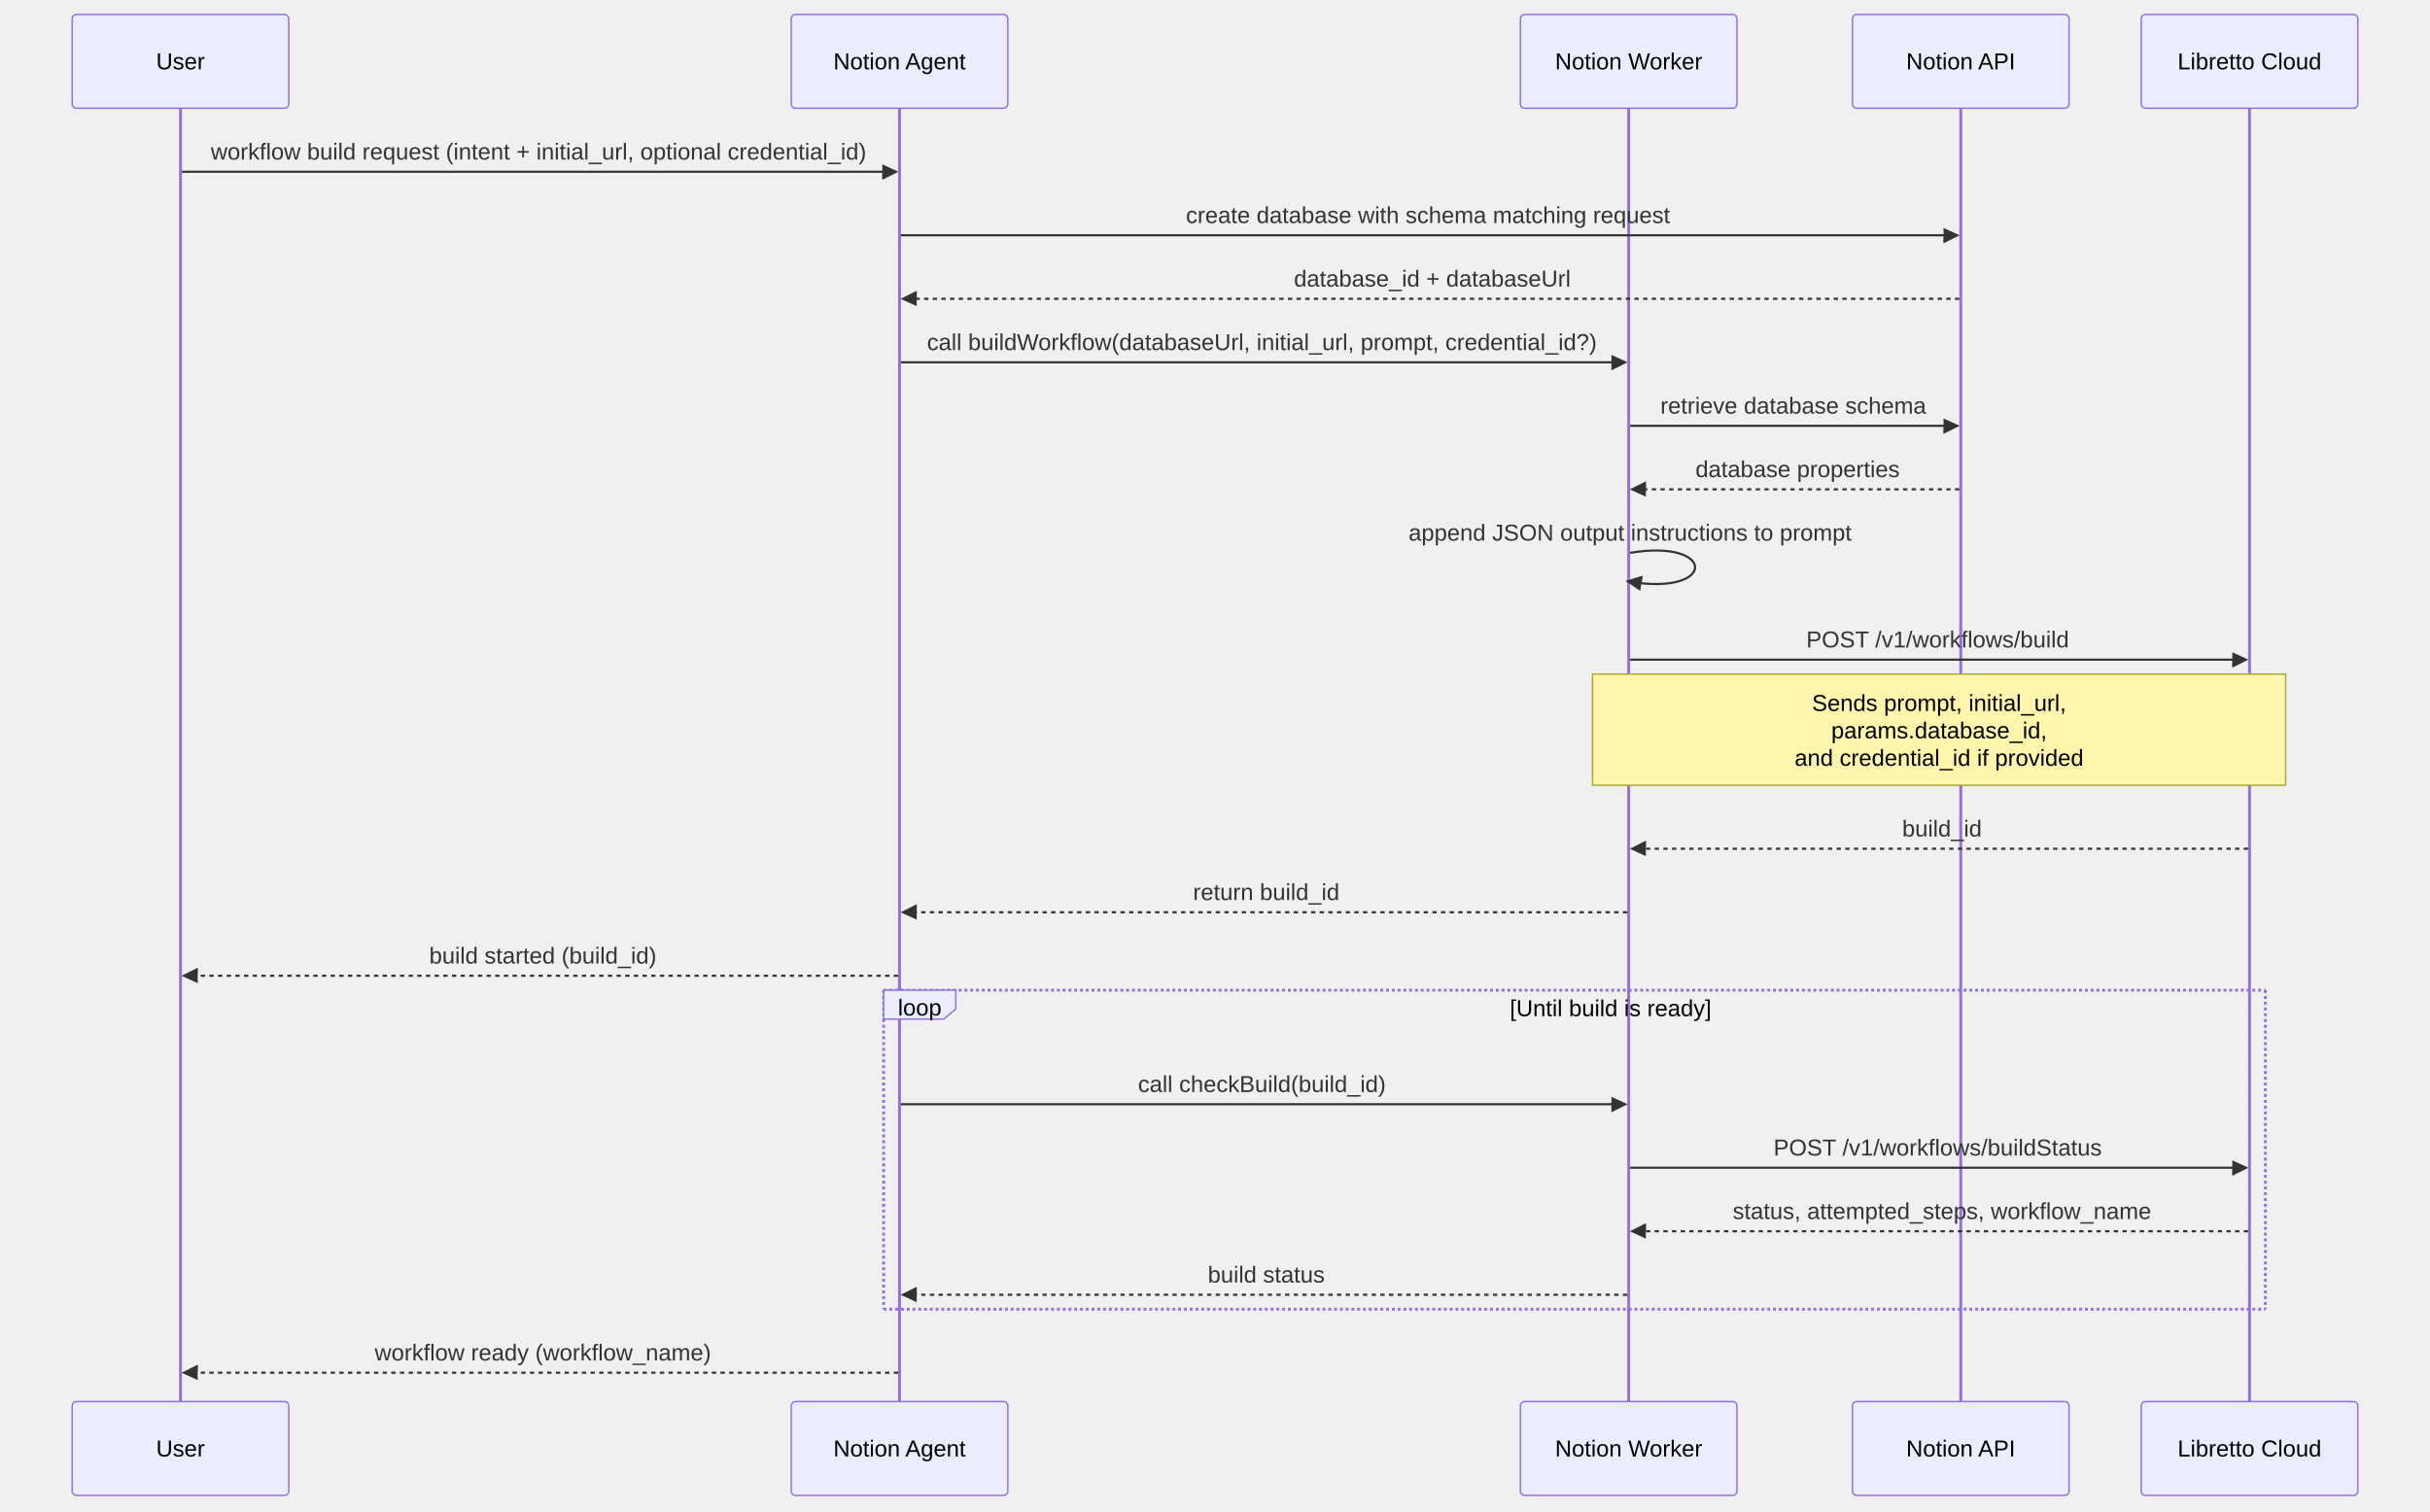
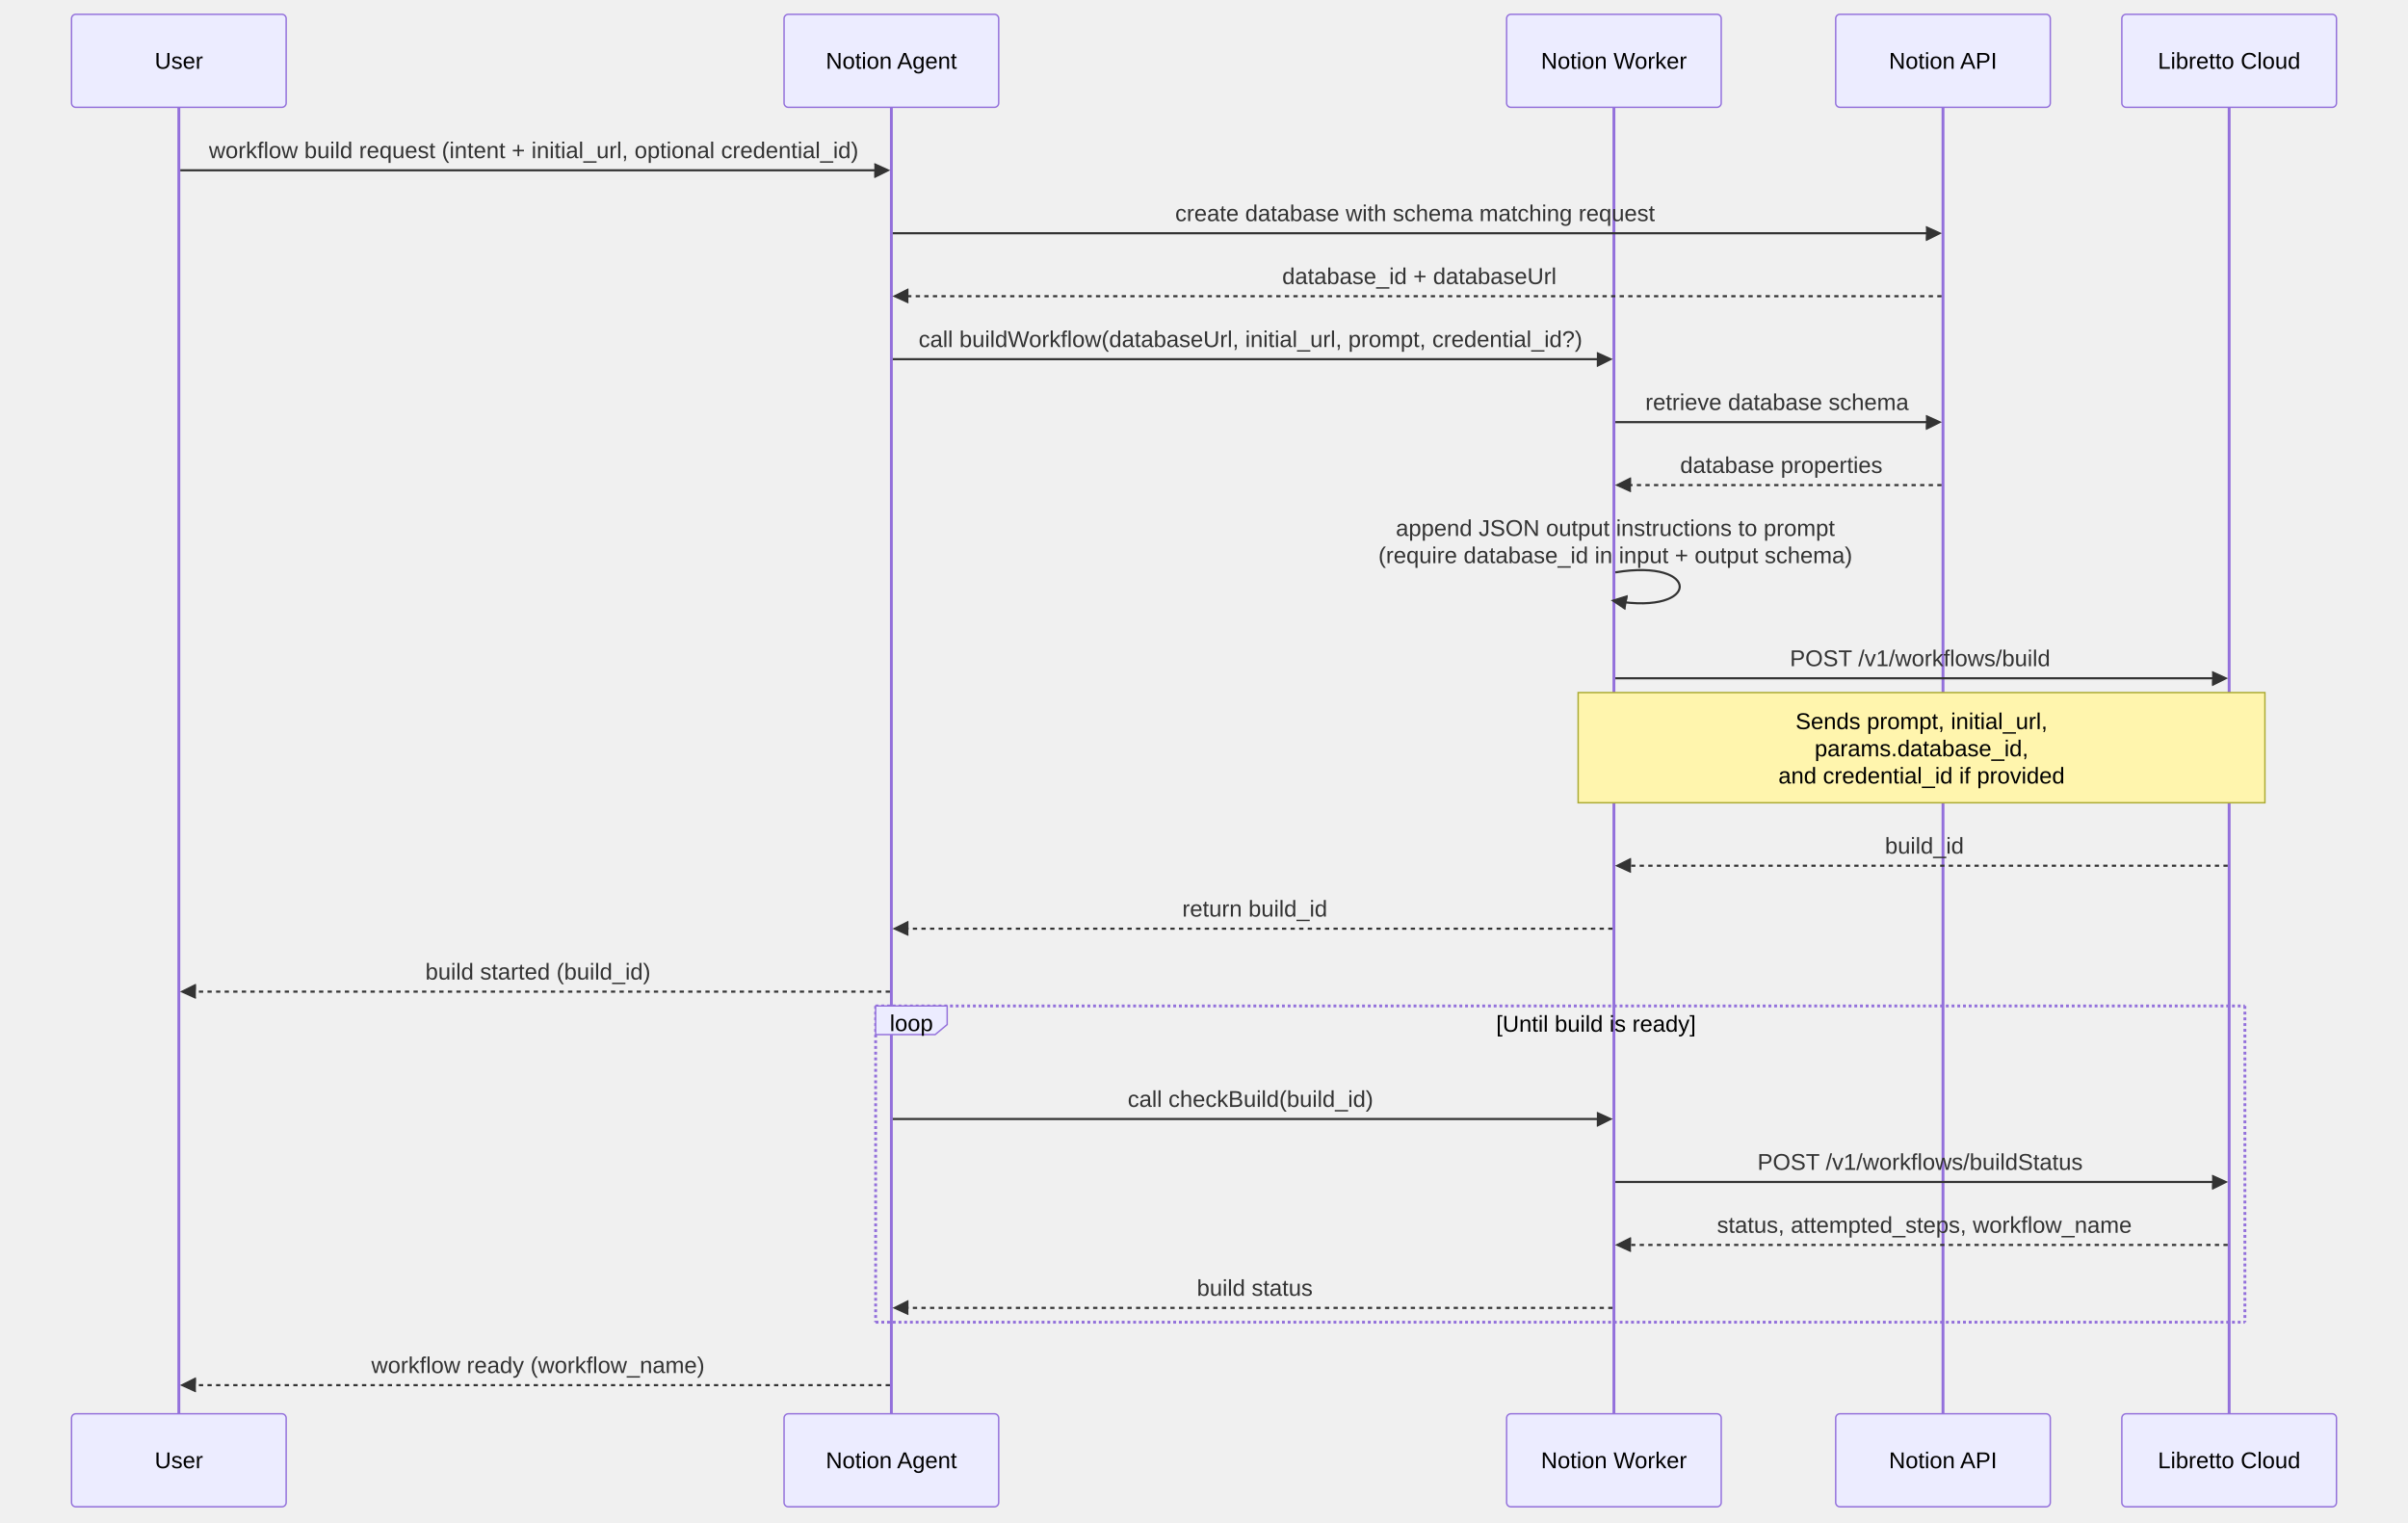
- <svg xmlns="http://www.w3.org/2000/svg" id="my-svg" width="100%" style="max-width: 1683px; background-color: white;" viewBox="-50 -10 1683 1047" role="graphics-document document" aria-roledescription="sequence">
+ <svg xmlns="http://www.w3.org/2000/svg" id="my-svg" width="100%" style="max-width: 1683px; background-color: white;" viewBox="-50 -10 1683 1064" role="graphics-document document" aria-roledescription="sequence">
  <g>
-     <rect x="1433" y="961" fill="#eaeaea" stroke="#666" width="150" height="65" name="Libretto" rx="3" ry="3" class="actor actor-bottom" />
-     <text x="1508" y="993.5" dominant-baseline="central" alignment-baseline="central" class="actor actor-box" style="text-anchor: middle; font-size: 16px; font-weight: 400;">
+     <rect x="1433" y="978" fill="#eaeaea" stroke="#666" width="150" height="65" name="Libretto" rx="3" ry="3" class="actor actor-bottom" />
+     <text x="1508" y="1010.5" dominant-baseline="central" alignment-baseline="central" class="actor actor-box" style="text-anchor: middle; font-size: 16px; font-weight: 400;">
      <tspan x="1508" dy="0">Libretto Cloud</tspan>
    </text>
  </g>
  <g>
-     <rect x="1233" y="961" fill="#eaeaea" stroke="#666" width="150" height="65" name="Notion" rx="3" ry="3" class="actor actor-bottom" />
-     <text x="1308" y="993.5" dominant-baseline="central" alignment-baseline="central" class="actor actor-box" style="text-anchor: middle; font-size: 16px; font-weight: 400;">
+     <rect x="1233" y="978" fill="#eaeaea" stroke="#666" width="150" height="65" name="Notion" rx="3" ry="3" class="actor actor-bottom" />
+     <text x="1308" y="1010.5" dominant-baseline="central" alignment-baseline="central" class="actor actor-box" style="text-anchor: middle; font-size: 16px; font-weight: 400;">
      <tspan x="1308" dy="0">Notion API</tspan>
    </text>
  </g>
  <g>
-     <rect x="1003" y="961" fill="#eaeaea" stroke="#666" width="150" height="65" name="Worker" rx="3" ry="3" class="actor actor-bottom" />
-     <text x="1078" y="993.5" dominant-baseline="central" alignment-baseline="central" class="actor actor-box" style="text-anchor: middle; font-size: 16px; font-weight: 400;">
+     <rect x="1003" y="978" fill="#eaeaea" stroke="#666" width="150" height="65" name="Worker" rx="3" ry="3" class="actor actor-bottom" />
+     <text x="1078" y="1010.5" dominant-baseline="central" alignment-baseline="central" class="actor actor-box" style="text-anchor: middle; font-size: 16px; font-weight: 400;">
      <tspan x="1078" dy="0">Notion Worker</tspan>
    </text>
  </g>
  <g>
-     <rect x="498" y="961" fill="#eaeaea" stroke="#666" width="150" height="65" name="NotionAgent" rx="3" ry="3" class="actor actor-bottom" />
-     <text x="573" y="993.5" dominant-baseline="central" alignment-baseline="central" class="actor actor-box" style="text-anchor: middle; font-size: 16px; font-weight: 400;">
+     <rect x="498" y="978" fill="#eaeaea" stroke="#666" width="150" height="65" name="NotionAgent" rx="3" ry="3" class="actor actor-bottom" />
+     <text x="573" y="1010.5" dominant-baseline="central" alignment-baseline="central" class="actor actor-box" style="text-anchor: middle; font-size: 16px; font-weight: 400;">
      <tspan x="573" dy="0">Notion Agent</tspan>
    </text>
  </g>
  <g>
-     <rect x="0" y="961" fill="#eaeaea" stroke="#666" width="150" height="65" name="User" rx="3" ry="3" class="actor actor-bottom" />
-     <text x="75" y="993.5" dominant-baseline="central" alignment-baseline="central" class="actor actor-box" style="text-anchor: middle; font-size: 16px; font-weight: 400;">
+     <rect x="0" y="978" fill="#eaeaea" stroke="#666" width="150" height="65" name="User" rx="3" ry="3" class="actor actor-bottom" />
+     <text x="75" y="1010.5" dominant-baseline="central" alignment-baseline="central" class="actor actor-box" style="text-anchor: middle; font-size: 16px; font-weight: 400;">
      <tspan x="75" dy="0">User</tspan>
    </text>
  </g>
  <g>
-     <line id="actor4" x1="1508" y1="65" x2="1508" y2="961" class="actor-line 200" stroke-width="0.5px" stroke="#999" name="Libretto" data-et="life-line" data-id="Libretto" />
+     <line id="actor4" x1="1508" y1="65" x2="1508" y2="978" class="actor-line 200" stroke-width="0.5px" stroke="#999" name="Libretto" data-et="life-line" data-id="Libretto" />
    <g id="root-4" data-et="participant" data-type="participant" data-id="Libretto">
      <rect x="1433" y="0" fill="#eaeaea" stroke="#666" width="150" height="65" name="Libretto" rx="3" ry="3" class="actor actor-top" />
      <text x="1508" y="32.5" dominant-baseline="central" alignment-baseline="central" class="actor actor-box" style="text-anchor: middle; font-size: 16px; font-weight: 400;">
        <tspan x="1508" dy="0">Libretto Cloud</tspan>
      </text>
    </g>
  </g>
  <g>
-     <line id="actor3" x1="1308" y1="65" x2="1308" y2="961" class="actor-line 200" stroke-width="0.5px" stroke="#999" name="Notion" data-et="life-line" data-id="Notion" />
+     <line id="actor3" x1="1308" y1="65" x2="1308" y2="978" class="actor-line 200" stroke-width="0.5px" stroke="#999" name="Notion" data-et="life-line" data-id="Notion" />
    <g id="root-3" data-et="participant" data-type="participant" data-id="Notion">
      <rect x="1233" y="0" fill="#eaeaea" stroke="#666" width="150" height="65" name="Notion" rx="3" ry="3" class="actor actor-top" />
      <text x="1308" y="32.5" dominant-baseline="central" alignment-baseline="central" class="actor actor-box" style="text-anchor: middle; font-size: 16px; font-weight: 400;">
        <tspan x="1308" dy="0">Notion API</tspan>
      </text>
    </g>
  </g>
  <g>
-     <line id="actor2" x1="1078" y1="65" x2="1078" y2="961" class="actor-line 200" stroke-width="0.5px" stroke="#999" name="Worker" data-et="life-line" data-id="Worker" />
+     <line id="actor2" x1="1078" y1="65" x2="1078" y2="978" class="actor-line 200" stroke-width="0.5px" stroke="#999" name="Worker" data-et="life-line" data-id="Worker" />
    <g id="root-2" data-et="participant" data-type="participant" data-id="Worker">
      <rect x="1003" y="0" fill="#eaeaea" stroke="#666" width="150" height="65" name="Worker" rx="3" ry="3" class="actor actor-top" />
      <text x="1078" y="32.5" dominant-baseline="central" alignment-baseline="central" class="actor actor-box" style="text-anchor: middle; font-size: 16px; font-weight: 400;">
        <tspan x="1078" dy="0">Notion Worker</tspan>
      </text>
    </g>
  </g>
  <g>
-     <line id="actor1" x1="573" y1="65" x2="573" y2="961" class="actor-line 200" stroke-width="0.5px" stroke="#999" name="NotionAgent" data-et="life-line" data-id="NotionAgent" />
+     <line id="actor1" x1="573" y1="65" x2="573" y2="978" class="actor-line 200" stroke-width="0.5px" stroke="#999" name="NotionAgent" data-et="life-line" data-id="NotionAgent" />
    <g id="root-1" data-et="participant" data-type="participant" data-id="NotionAgent">
      <rect x="498" y="0" fill="#eaeaea" stroke="#666" width="150" height="65" name="NotionAgent" rx="3" ry="3" class="actor actor-top" />
      <text x="573" y="32.5" dominant-baseline="central" alignment-baseline="central" class="actor actor-box" style="text-anchor: middle; font-size: 16px; font-weight: 400;">
        <tspan x="573" dy="0">Notion Agent</tspan>
      </text>
    </g>
  </g>
  <g>
-     <line id="actor0" x1="75" y1="65" x2="75" y2="961" class="actor-line 200" stroke-width="0.5px" stroke="#999" name="User" data-et="life-line" data-id="User" />
+     <line id="actor0" x1="75" y1="65" x2="75" y2="978" class="actor-line 200" stroke-width="0.5px" stroke="#999" name="User" data-et="life-line" data-id="User" />
    <g id="root-0" data-et="participant" data-type="participant" data-id="User">
      <rect x="0" y="0" fill="#eaeaea" stroke="#666" width="150" height="65" name="User" rx="3" ry="3" class="actor actor-top" />
      <text x="75" y="32.5" dominant-baseline="central" alignment-baseline="central" class="actor actor-box" style="text-anchor: middle; font-size: 16px; font-weight: 400;">
        <tspan x="75" dy="0">User</tspan>
      </text>
    </g>
  </g>
  <style>#my-svg{font-family:"trebuchet ms",verdana,arial,sans-serif;font-size:16px;fill:#333;}@keyframes edge-animation-frame{from{stroke-dashoffset:0;}}@keyframes dash{to{stroke-dashoffset:0;}}#my-svg .edge-animation-slow{stroke-dasharray:9,5!important;stroke-dashoffset:900;animation:dash 50s linear infinite;stroke-linecap:round;}#my-svg .edge-animation-fast{stroke-dasharray:9,5!important;stroke-dashoffset:900;animation:dash 20s linear infinite;stroke-linecap:round;}#my-svg .error-icon{fill:#552222;}#my-svg .error-text{fill:#552222;stroke:#552222;}#my-svg .edge-thickness-normal{stroke-width:1px;}#my-svg .edge-thickness-thick{stroke-width:3.5px;}#my-svg .edge-pattern-solid{stroke-dasharray:0;}#my-svg .edge-thickness-invisible{stroke-width:0;fill:none;}#my-svg .edge-pattern-dashed{stroke-dasharray:3;}#my-svg .edge-pattern-dotted{stroke-dasharray:2;}#my-svg .marker{fill:#333333;stroke:#333333;}#my-svg .marker.cross{stroke:#333333;}#my-svg svg{font-family:"trebuchet ms",verdana,arial,sans-serif;font-size:16px;}#my-svg p{margin:0;}#my-svg .actor{stroke:#9370DB;fill:#ECECFF;stroke-width:1;}#my-svg rect.actor.outer-path[data-look="neo"]{filter:drop-shadow(1px 2px 2px rgba(185, 185, 185, 1));}#my-svg rect.note[data-look="neo"]{stroke:#aaaa33;fill:#fff5ad;filter:drop-shadow(1px 2px 2px rgba(185, 185, 185, 1));}#my-svg text.actor&gt;tspan{fill:black;stroke:none;}#my-svg .actor-line{stroke:#9370DB;}#my-svg .innerArc{stroke-width:1.5;stroke-dasharray:none;}#my-svg .messageLine0{stroke-width:1.5;stroke-dasharray:none;stroke:#333;}#my-svg .messageLine1{stroke-width:1.5;stroke-dasharray:2,2;stroke:#333;}#my-svg [id$="-arrowhead"] path{fill:#333;stroke:#333;}#my-svg .sequenceNumber{fill:white;}#my-svg [id$="-sequencenumber"]{fill:#333;}#my-svg [id$="-crosshead"] path{fill:#333;stroke:#333;}#my-svg .messageText{fill:#333;stroke:none;}#my-svg .labelBox{stroke:#9370DB;fill:#ECECFF;filter:none;}#my-svg .labelText,#my-svg .labelText&gt;tspan{fill:black;stroke:none;}#my-svg .loopText,#my-svg .loopText&gt;tspan{fill:black;stroke:none;}#my-svg .sectionTitle,#my-svg .sectionTitle&gt;tspan{fill:black;stroke:none;}#my-svg .loopLine{stroke-width:2px;stroke-dasharray:2,2;stroke:#9370DB;fill:#9370DB;}#my-svg .note{stroke:#aaaa33;fill:#fff5ad;}#my-svg .noteText,#my-svg .noteText&gt;tspan{fill:black;stroke:none;font-weight:normal;}#my-svg .activation0{fill:#f4f4f4;stroke:#666;}#my-svg .activation1{fill:#f4f4f4;stroke:#666;}#my-svg .activation2{fill:#f4f4f4;stroke:#666;}#my-svg .actorPopupMenu{position:absolute;}#my-svg .actorPopupMenuPanel{position:absolute;fill:#ECECFF;box-shadow:0px 8px 16px 0px rgba(0,0,0,0.2);filter:drop-shadow(3px 5px 2px rgb(0 0 0 / 0.4));}#my-svg .actor-man circle,#my-svg line{fill:#ECECFF;stroke-width:2px;}#my-svg g rect.rect{filter:drop-shadow(1px 2px 2px rgba(185, 185, 185, 1));stroke:#9370DB;}#my-svg .node .neo-node{stroke:#9370DB;}#my-svg [data-look="neo"].node rect,#my-svg [data-look="neo"].cluster rect,#my-svg [data-look="neo"].node polygon{stroke:#9370DB;filter:drop-shadow(1px 2px 2px rgba(185, 185, 185, 1));}#my-svg [data-look="neo"].node path{stroke:#9370DB;stroke-width:1px;}#my-svg [data-look="neo"].node .outer-path{filter:drop-shadow(1px 2px 2px rgba(185, 185, 185, 1));}#my-svg [data-look="neo"].node .neo-line path{stroke:#9370DB;filter:none;}#my-svg [data-look="neo"].node circle{stroke:#9370DB;filter:drop-shadow(1px 2px 2px rgba(185, 185, 185, 1));}#my-svg [data-look="neo"].node circle .state-start{fill:#000000;}#my-svg [data-look="neo"].icon-shape .icon{fill:#9370DB;filter:drop-shadow(1px 2px 2px rgba(185, 185, 185, 1));}#my-svg [data-look="neo"].icon-shape .icon-neo path{stroke:#9370DB;filter:drop-shadow(1px 2px 2px rgba(185, 185, 185, 1));}#my-svg :root{--mermaid-font-family:"trebuchet ms",verdana,arial,sans-serif;}</style>
  <g />
  <defs>
    <symbol id="my-svg-computer" width="24" height="24">
      <path transform="scale(.5)" d="M2 2v13h20v-13h-20zm18 11h-16v-9h16v9zm-10.228 6l.466-1h3.524l.467 1h-4.457zm14.228 3h-24l2-6h2.104l-1.33 4h18.45l-1.297-4h2.073l2 6zm-5-10h-14v-7h14v7z" />
    </symbol>
  </defs>
  <defs>
    <symbol id="my-svg-database" fill-rule="evenodd" clip-rule="evenodd">
      <path transform="scale(.5)" d="M12.258.001l.256.004.255.005.253.008.251.01.249.012.247.015.246.016.242.019.241.02.239.023.236.024.233.027.231.028.229.031.225.032.223.034.22.036.217.038.214.04.211.041.208.043.205.045.201.046.198.048.194.05.191.051.187.053.183.054.18.056.175.057.172.059.168.06.163.061.16.063.155.064.15.066.074.033.073.033.071.034.07.034.069.035.068.035.067.035.066.035.064.036.064.036.062.036.06.036.06.037.058.037.058.037.055.038.055.038.053.038.052.038.051.039.05.039.048.039.047.039.045.04.044.04.043.04.041.04.04.041.039.041.037.041.036.041.034.041.033.042.032.042.03.042.029.042.027.042.026.043.024.043.023.043.021.043.02.043.018.044.017.043.015.044.013.044.012.044.011.045.009.044.007.045.006.045.004.045.002.045.001.045v17l-.001.045-.002.045-.004.045-.006.045-.007.045-.009.044-.011.045-.012.044-.013.044-.015.044-.017.043-.018.044-.02.043-.021.043-.023.043-.024.043-.026.043-.027.042-.029.042-.03.042-.032.042-.033.042-.034.041-.036.041-.037.041-.039.041-.04.041-.041.04-.043.04-.044.04-.045.04-.047.039-.048.039-.05.039-.051.039-.052.038-.053.038-.055.038-.055.038-.058.037-.058.037-.06.037-.06.036-.062.036-.064.036-.064.036-.066.035-.067.035-.068.035-.069.035-.07.034-.071.034-.073.033-.074.033-.15.066-.155.064-.16.063-.163.061-.168.06-.172.059-.175.057-.18.056-.183.054-.187.053-.191.051-.194.05-.198.048-.201.046-.205.045-.208.043-.211.041-.214.04-.217.038-.22.036-.223.034-.225.032-.229.031-.231.028-.233.027-.236.024-.239.023-.241.02-.242.019-.246.016-.247.015-.249.012-.251.01-.253.008-.255.005-.256.004-.258.001-.258-.001-.256-.004-.255-.005-.253-.008-.251-.01-.249-.012-.247-.015-.245-.016-.243-.019-.241-.02-.238-.023-.236-.024-.234-.027-.231-.028-.228-.031-.226-.032-.223-.034-.22-.036-.217-.038-.214-.04-.211-.041-.208-.043-.204-.045-.201-.046-.198-.048-.195-.05-.19-.051-.187-.053-.184-.054-.179-.056-.176-.057-.172-.059-.167-.06-.164-.061-.159-.063-.155-.064-.151-.066-.074-.033-.072-.033-.072-.034-.07-.034-.069-.035-.068-.035-.067-.035-.066-.035-.064-.036-.063-.036-.062-.036-.061-.036-.06-.037-.058-.037-.057-.037-.056-.038-.055-.038-.053-.038-.052-.038-.051-.039-.049-.039-.049-.039-.046-.039-.046-.04-.044-.04-.043-.04-.041-.04-.04-.041-.039-.041-.037-.041-.036-.041-.034-.041-.033-.042-.032-.042-.03-.042-.029-.042-.027-.042-.026-.043-.024-.043-.023-.043-.021-.043-.02-.043-.018-.044-.017-.043-.015-.044-.013-.044-.012-.044-.011-.045-.009-.044-.007-.045-.006-.045-.004-.045-.002-.045-.001-.045v-17l.001-.045.002-.045.004-.045.006-.045.007-.045.009-.044.011-.045.012-.044.013-.044.015-.044.017-.043.018-.044.02-.043.021-.043.023-.043.024-.043.026-.043.027-.042.029-.042.03-.042.032-.042.033-.042.034-.041.036-.041.037-.041.039-.041.04-.041.041-.04.043-.04.044-.04.046-.04.046-.039.049-.039.049-.039.051-.039.052-.038.053-.038.055-.038.056-.038.057-.037.058-.037.06-.037.061-.036.062-.036.063-.036.064-.036.066-.035.067-.035.068-.035.069-.035.07-.034.072-.034.072-.033.074-.033.151-.066.155-.064.159-.063.164-.061.167-.06.172-.059.176-.057.179-.056.184-.054.187-.053.19-.051.195-.05.198-.048.201-.046.204-.045.208-.043.211-.041.214-.04.217-.038.22-.036.223-.034.226-.032.228-.031.231-.028.234-.027.236-.024.238-.023.241-.02.243-.019.245-.016.247-.015.249-.012.251-.01.253-.008.255-.005.256-.004.258-.001.258.001zm-9.258 20.499v.01l.001.021.003.021.004.022.005.021.006.022.007.022.009.023.01.022.011.023.012.023.013.023.015.023.016.024.017.023.018.024.019.024.021.024.022.025.023.024.024.025.052.049.056.05.061.051.066.051.07.051.075.051.079.052.084.052.088.052.092.052.097.052.102.051.105.052.11.052.114.051.119.051.123.051.127.05.131.05.135.05.139.048.144.049.147.047.152.047.155.047.16.045.163.045.167.043.171.043.176.041.178.041.183.039.187.039.19.037.194.035.197.035.202.033.204.031.209.03.212.029.216.027.219.025.222.024.226.021.23.02.233.018.236.016.24.015.243.012.246.01.249.008.253.005.256.004.259.001.26-.001.257-.004.254-.005.25-.008.247-.011.244-.012.241-.014.237-.016.233-.018.231-.021.226-.021.224-.024.22-.026.216-.027.212-.028.21-.031.205-.031.202-.034.198-.034.194-.036.191-.037.187-.039.183-.04.179-.04.175-.042.172-.043.168-.044.163-.045.16-.046.155-.046.152-.047.148-.048.143-.049.139-.049.136-.05.131-.05.126-.05.123-.051.118-.052.114-.051.11-.052.106-.052.101-.052.096-.052.092-.052.088-.053.083-.051.079-.052.074-.052.07-.051.065-.051.06-.051.056-.05.051-.05.023-.024.023-.025.021-.024.02-.024.019-.024.018-.024.017-.024.015-.023.014-.024.013-.023.012-.023.01-.023.01-.022.008-.022.006-.022.006-.022.004-.022.004-.021.001-.021.001-.021v-4.127l-.077.055-.08.053-.083.054-.085.053-.087.052-.09.052-.093.051-.095.05-.097.05-.1.049-.102.049-.105.048-.106.047-.109.047-.111.046-.114.045-.115.045-.118.044-.12.043-.122.042-.124.042-.126.041-.128.04-.13.04-.132.038-.134.038-.135.037-.138.037-.139.035-.142.035-.143.034-.144.033-.147.032-.148.031-.15.03-.151.03-.153.029-.154.027-.156.027-.158.026-.159.025-.161.024-.162.023-.163.022-.165.021-.166.02-.167.019-.169.018-.169.017-.171.016-.173.015-.173.014-.175.013-.175.012-.177.011-.178.01-.179.008-.179.008-.181.006-.182.005-.182.004-.184.003-.184.002h-.37l-.184-.002-.184-.003-.182-.004-.182-.005-.181-.006-.179-.008-.179-.008-.178-.01-.176-.011-.176-.012-.175-.013-.173-.014-.172-.015-.171-.016-.17-.017-.169-.018-.167-.019-.166-.02-.165-.021-.163-.022-.162-.023-.161-.024-.159-.025-.157-.026-.156-.027-.155-.027-.153-.029-.151-.03-.15-.03-.148-.031-.146-.032-.145-.033-.143-.034-.141-.035-.14-.035-.137-.037-.136-.037-.134-.038-.132-.038-.13-.04-.128-.04-.126-.041-.124-.042-.122-.042-.12-.044-.117-.043-.116-.045-.113-.045-.112-.046-.109-.047-.106-.047-.105-.048-.102-.049-.1-.049-.097-.05-.095-.05-.093-.052-.09-.051-.087-.052-.085-.053-.083-.054-.08-.054-.077-.054v4.127zm0-5.654v.011l.001.021.003.021.004.021.005.022.006.022.007.022.009.022.01.022.011.023.012.023.013.023.015.024.016.023.017.024.018.024.019.024.021.024.022.024.023.025.024.024.052.05.056.05.061.05.066.051.07.051.075.052.079.051.084.052.088.052.092.052.097.052.102.052.105.052.11.051.114.051.119.052.123.05.127.051.131.05.135.049.139.049.144.048.147.048.152.047.155.046.16.045.163.045.167.044.171.042.176.042.178.04.183.04.187.038.19.037.194.036.197.034.202.033.204.032.209.03.212.028.216.027.219.025.222.024.226.022.23.02.233.018.236.016.24.014.243.012.246.01.249.008.253.006.256.003.259.001.26-.001.257-.003.254-.006.25-.008.247-.01.244-.012.241-.015.237-.016.233-.018.231-.02.226-.022.224-.024.22-.025.216-.027.212-.029.21-.03.205-.032.202-.033.198-.035.194-.036.191-.037.187-.039.183-.039.179-.041.175-.042.172-.043.168-.044.163-.045.16-.045.155-.047.152-.047.148-.048.143-.048.139-.05.136-.049.131-.05.126-.051.123-.051.118-.051.114-.052.11-.052.106-.052.101-.052.096-.052.092-.052.088-.052.083-.052.079-.052.074-.051.07-.052.065-.051.06-.05.056-.051.051-.049.023-.025.023-.024.021-.025.02-.024.019-.024.018-.024.017-.024.015-.023.014-.023.013-.024.012-.022.01-.023.01-.023.008-.022.006-.022.006-.022.004-.021.004-.022.001-.021.001-.021v-4.139l-.077.054-.08.054-.083.054-.085.052-.087.053-.09.051-.093.051-.095.051-.097.05-.1.049-.102.049-.105.048-.106.047-.109.047-.111.046-.114.045-.115.044-.118.044-.12.044-.122.042-.124.042-.126.041-.128.04-.13.039-.132.039-.134.038-.135.037-.138.036-.139.036-.142.035-.143.033-.144.033-.147.033-.148.031-.15.03-.151.03-.153.028-.154.028-.156.027-.158.026-.159.025-.161.024-.162.023-.163.022-.165.021-.166.02-.167.019-.169.018-.169.017-.171.016-.173.015-.173.014-.175.013-.175.012-.177.011-.178.009-.179.009-.179.007-.181.007-.182.005-.182.004-.184.003-.184.002h-.37l-.184-.002-.184-.003-.182-.004-.182-.005-.181-.007-.179-.007-.179-.009-.178-.009-.176-.011-.176-.012-.175-.013-.173-.014-.172-.015-.171-.016-.17-.017-.169-.018-.167-.019-.166-.02-.165-.021-.163-.022-.162-.023-.161-.024-.159-.025-.157-.026-.156-.027-.155-.028-.153-.028-.151-.03-.15-.03-.148-.031-.146-.033-.145-.033-.143-.033-.141-.035-.14-.036-.137-.036-.136-.037-.134-.038-.132-.039-.13-.039-.128-.04-.126-.041-.124-.042-.122-.043-.12-.043-.117-.044-.116-.044-.113-.046-.112-.046-.109-.046-.106-.047-.105-.048-.102-.049-.1-.049-.097-.05-.095-.051-.093-.051-.09-.051-.087-.053-.085-.052-.083-.054-.08-.054-.077-.054v4.139zm0-5.666v.011l.001.02.003.022.004.021.005.022.006.021.007.022.009.023.01.022.011.023.012.023.013.023.015.023.016.024.017.024.018.023.019.024.021.025.022.024.023.024.024.025.052.05.056.05.061.05.066.051.07.051.075.052.079.051.084.052.088.052.092.052.097.052.102.052.105.051.11.052.114.051.119.051.123.051.127.05.131.05.135.05.139.049.144.048.147.048.152.047.155.046.16.045.163.045.167.043.171.043.176.042.178.04.183.04.187.038.19.037.194.036.197.034.202.033.204.032.209.03.212.028.216.027.219.025.222.024.226.021.23.02.233.018.236.017.24.014.243.012.246.01.249.008.253.006.256.003.259.001.26-.001.257-.003.254-.006.25-.008.247-.01.244-.013.241-.014.237-.016.233-.018.231-.02.226-.022.224-.024.22-.025.216-.027.212-.029.21-.03.205-.032.202-.033.198-.035.194-.036.191-.037.187-.039.183-.039.179-.041.175-.042.172-.043.168-.044.163-.045.16-.045.155-.047.152-.047.148-.048.143-.049.139-.049.136-.049.131-.051.126-.05.123-.051.118-.052.114-.051.11-.052.106-.052.101-.052.096-.052.092-.052.088-.052.083-.052.079-.052.074-.052.07-.051.065-.051.06-.051.056-.05.051-.049.023-.025.023-.025.021-.024.02-.024.019-.024.018-.024.017-.024.015-.023.014-.024.013-.023.012-.023.01-.022.01-.023.008-.022.006-.022.006-.022.004-.022.004-.021.001-.021.001-.021v-4.153l-.077.054-.08.054-.083.053-.085.053-.087.053-.09.051-.093.051-.095.051-.097.05-.1.049-.102.048-.105.048-.106.048-.109.046-.111.046-.114.046-.115.044-.118.044-.12.043-.122.043-.124.042-.126.041-.128.04-.13.039-.132.039-.134.038-.135.037-.138.036-.139.036-.142.034-.143.034-.144.033-.147.032-.148.032-.15.03-.151.03-.153.028-.154.028-.156.027-.158.026-.159.024-.161.024-.162.023-.163.023-.165.021-.166.02-.167.019-.169.018-.169.017-.171.016-.173.015-.173.014-.175.013-.175.012-.177.01-.178.01-.179.009-.179.007-.181.006-.182.006-.182.004-.184.003-.184.001-.185.001-.185-.001-.184-.001-.184-.003-.182-.004-.182-.006-.181-.006-.179-.007-.179-.009-.178-.01-.176-.01-.176-.012-.175-.013-.173-.014-.172-.015-.171-.016-.17-.017-.169-.018-.167-.019-.166-.02-.165-.021-.163-.023-.162-.023-.161-.024-.159-.024-.157-.026-.156-.027-.155-.028-.153-.028-.151-.03-.15-.03-.148-.032-.146-.032-.145-.033-.143-.034-.141-.034-.14-.036-.137-.036-.136-.037-.134-.038-.132-.039-.13-.039-.128-.041-.126-.041-.124-.041-.122-.043-.12-.043-.117-.044-.116-.044-.113-.046-.112-.046-.109-.046-.106-.048-.105-.048-.102-.048-.1-.05-.097-.049-.095-.051-.093-.051-.09-.052-.087-.052-.085-.053-.083-.053-.08-.054-.077-.054v4.153zm8.74-8.179l-.257.004-.254.005-.25.008-.247.011-.244.012-.241.014-.237.016-.233.018-.231.021-.226.022-.224.023-.22.026-.216.027-.212.028-.21.031-.205.032-.202.033-.198.034-.194.036-.191.038-.187.038-.183.04-.179.041-.175.042-.172.043-.168.043-.163.045-.16.046-.155.046-.152.048-.148.048-.143.048-.139.049-.136.05-.131.05-.126.051-.123.051-.118.051-.114.052-.11.052-.106.052-.101.052-.096.052-.092.052-.088.052-.083.052-.079.052-.074.051-.07.052-.065.051-.06.05-.056.05-.051.05-.023.025-.023.024-.021.024-.02.025-.019.024-.018.024-.017.023-.015.024-.014.023-.013.023-.012.023-.01.023-.01.022-.008.022-.006.023-.006.021-.004.022-.004.021-.001.021-.001.021.001.021.001.021.004.021.004.022.006.021.006.023.008.022.01.022.01.023.012.023.013.023.014.023.015.024.017.023.018.024.019.024.02.025.021.024.023.024.023.025.051.05.056.05.06.05.065.051.07.052.074.051.079.052.083.052.088.052.092.052.096.052.101.052.106.052.11.052.114.052.118.051.123.051.126.051.131.05.136.05.139.049.143.048.148.048.152.048.155.046.16.046.163.045.168.043.172.043.175.042.179.041.183.04.187.038.191.038.194.036.198.034.202.033.205.032.21.031.212.028.216.027.22.026.224.023.226.022.231.021.233.018.237.016.241.014.244.012.247.011.25.008.254.005.257.004.26.001.26-.001.257-.004.254-.005.25-.008.247-.011.244-.012.241-.014.237-.016.233-.018.231-.021.226-.022.224-.023.22-.026.216-.027.212-.028.21-.031.205-.032.202-.033.198-.034.194-.036.191-.038.187-.038.183-.04.179-.041.175-.042.172-.043.168-.043.163-.045.16-.046.155-.046.152-.048.148-.048.143-.048.139-.049.136-.05.131-.05.126-.051.123-.051.118-.051.114-.052.11-.052.106-.052.101-.052.096-.052.092-.052.088-.052.083-.052.079-.052.074-.051.07-.052.065-.051.06-.05.056-.05.051-.05.023-.025.023-.024.021-.024.02-.025.019-.024.018-.024.017-.023.015-.024.014-.023.013-.023.012-.023.01-.023.01-.022.008-.022.006-.023.006-.021.004-.022.004-.021.001-.021.001-.021-.001-.021-.001-.021-.004-.021-.004-.022-.006-.021-.006-.023-.008-.022-.01-.022-.01-.023-.012-.023-.013-.023-.014-.023-.015-.024-.017-.023-.018-.024-.019-.024-.02-.025-.021-.024-.023-.024-.023-.025-.051-.05-.056-.05-.06-.05-.065-.051-.07-.052-.074-.051-.079-.052-.083-.052-.088-.052-.092-.052-.096-.052-.101-.052-.106-.052-.11-.052-.114-.052-.118-.051-.123-.051-.126-.051-.131-.05-.136-.05-.139-.049-.143-.048-.148-.048-.152-.048-.155-.046-.16-.046-.163-.045-.168-.043-.172-.043-.175-.042-.179-.041-.183-.04-.187-.038-.191-.038-.194-.036-.198-.034-.202-.033-.205-.032-.21-.031-.212-.028-.216-.027-.22-.026-.224-.023-.226-.022-.231-.021-.233-.018-.237-.016-.241-.014-.244-.012-.247-.011-.25-.008-.254-.005-.257-.004-.26-.001-.26.001z" />
    </symbol>
  </defs>
  <defs>
    <symbol id="my-svg-clock" width="24" height="24">
      <path transform="scale(.5)" d="M12 2c5.514 0 10 4.486 10 10s-4.486 10-10 10-10-4.486-10-10 4.486-10 10-10zm0-2c-6.627 0-12 5.373-12 12s5.373 12 12 12 12-5.373 12-12-5.373-12-12-12zm5.848 12.459c.202.038.202.333.001.372-1.907.361-6.045 1.111-6.547 1.111-.719 0-1.301-.582-1.301-1.301 0-.512.77-5.447 1.125-7.445.034-.192.312-.181.343.014l.985 6.238 5.394 1.011z" />
    </symbol>
  </defs>
  <defs>
    <marker id="my-svg-arrowhead" refX="7.9" refY="5" markerUnits="userSpaceOnUse" markerWidth="12" markerHeight="12" orient="auto-start-reverse">
      <path d="M -1 0 L 10 5 L 0 10 z" />
    </marker>
  </defs>
  <defs>
    <marker id="my-svg-crosshead" markerWidth="15" markerHeight="8" orient="auto" refX="4" refY="4.5">
      <path fill="none" stroke="#000000" stroke-width="1pt" d="M 1,2 L 6,7 M 6,2 L 1,7" style="stroke-dasharray: 0, 0;" />
    </marker>
  </defs>
  <defs>
    <marker id="my-svg-filled-head" refX="15.5" refY="7" markerWidth="20" markerHeight="28" orient="auto">
      <path d="M 18,7 L9,13 L14,7 L9,1 Z" />
    </marker>
  </defs>
  <defs>
    <marker id="my-svg-sequencenumber" refX="15" refY="15" markerWidth="60" markerHeight="40" orient="auto">
      <circle cx="15" cy="15" r="6" />
    </marker>
  </defs>
  <defs>
    <marker id="my-svg-solidTopArrowHead" refX="7.9" refY="7.25" markerUnits="userSpaceOnUse" markerWidth="12" markerHeight="12" orient="auto-start-reverse">
      <path d="M 0 0 L 10 8 L 0 8 z" />
    </marker>
  </defs>
  <defs>
    <marker id="my-svg-solidBottomArrowHead" refX="7.9" refY="0.75" markerUnits="userSpaceOnUse" markerWidth="12" markerHeight="12" orient="auto-start-reverse">
      <path d="M 0 0 L 10 0 L 0 8 z" />
    </marker>
  </defs>
  <defs>
    <marker id="my-svg-stickTopArrowHead" refX="7.5" refY="7" markerUnits="userSpaceOnUse" markerWidth="12" markerHeight="12" orient="auto-start-reverse">
      <path d="M 0 0 L 7 7" stroke="black" stroke-width="1.5" fill="none" />
    </marker>
  </defs>
  <defs>
    <marker id="my-svg-stickBottomArrowHead" refX="7.5" refY="0" markerUnits="userSpaceOnUse" markerWidth="12" markerHeight="12" orient="auto-start-reverse">
      <path d="M 0 7 L 7 0" stroke="black" stroke-width="1.5" fill="none" />
    </marker>
  </defs>
  <g data-et="note" data-id="i8">
-     <rect x="1053" y="457" fill="#EDF2AE" stroke="#666" width="480" height="77" class="note" />
-     <text x="1293" y="462" text-anchor="middle" dominant-baseline="middle" alignment-baseline="middle" class="noteText" dy="1em" style="font-size: 16px; font-weight: 400;">
+     <rect x="1053" y="474" fill="#EDF2AE" stroke="#666" width="480" height="77" class="note" />
+     <text x="1293" y="479" text-anchor="middle" dominant-baseline="middle" alignment-baseline="middle" class="noteText" dy="1em" style="font-size: 16px; font-weight: 400;">
      <tspan x="1293">Sends prompt, initial_url,</tspan>
    </text>
-     <text x="1293" y="481" text-anchor="middle" dominant-baseline="middle" alignment-baseline="middle" class="noteText" dy="1em" style="font-size: 16px; font-weight: 400;">
+     <text x="1293" y="498" text-anchor="middle" dominant-baseline="middle" alignment-baseline="middle" class="noteText" dy="1em" style="font-size: 16px; font-weight: 400;">
      <tspan x="1293">params.database_id,</tspan>
    </text>
-     <text x="1293" y="500" text-anchor="middle" dominant-baseline="middle" alignment-baseline="middle" class="noteText" dy="1em" style="font-size: 16px; font-weight: 400;">
+     <text x="1293" y="517" text-anchor="middle" dominant-baseline="middle" alignment-baseline="middle" class="noteText" dy="1em" style="font-size: 16px; font-weight: 400;">
      <tspan x="1293">and credential_id if provided</tspan>
    </text>
  </g>
  <g data-et="control-structure" data-id="i17">
-     <line x1="562" y1="676" x2="1519" y2="676" class="loopLine" />
-     <line x1="1519" y1="676" x2="1519" y2="897" class="loopLine" />
-     <line x1="562" y1="897" x2="1519" y2="897" class="loopLine" />
-     <line x1="562" y1="676" x2="562" y2="897" class="loopLine" />
-     <polygon points="562,676 612,676 612,689 603.6,696 562,696" class="labelBox" />
-     <text x="587" y="689" text-anchor="middle" dominant-baseline="middle" alignment-baseline="middle" class="labelText" style="font-size: 16px; font-weight: 400;">loop</text>
-     <text x="1065.5" y="694" text-anchor="middle" class="loopText" style="font-size: 16px; font-weight: 400;">
+     <line x1="562" y1="693" x2="1519" y2="693" class="loopLine" />
+     <line x1="1519" y1="693" x2="1519" y2="914" class="loopLine" />
+     <line x1="562" y1="914" x2="1519" y2="914" class="loopLine" />
+     <line x1="562" y1="693" x2="562" y2="914" class="loopLine" />
+     <polygon points="562,693 612,693 612,706 603.6,713 562,713" class="labelBox" />
+     <text x="587" y="706" text-anchor="middle" dominant-baseline="middle" alignment-baseline="middle" class="labelText" style="font-size: 16px; font-weight: 400;">loop</text>
+     <text x="1065.5" y="711" text-anchor="middle" class="loopText" style="font-size: 16px; font-weight: 400;">
      <tspan x="1065.5">[Until build is ready]</tspan>
    </text>
  </g>
  <text x="323" y="80" text-anchor="middle" dominant-baseline="middle" alignment-baseline="middle" class="messageText" dy="1em" style="font-size: 16px; font-weight: 400;">workflow build request (intent + initial_url, optional credential_id)</text>
  <line x1="76" y1="109" x2="569" y2="109" class="messageLine0" data-et="message" data-id="i0" data-from="User" data-to="NotionAgent" stroke-width="2" stroke="none" marker-end="url(#my-svg-arrowhead)" style="fill: none;" />
  <text x="939" y="124" text-anchor="middle" dominant-baseline="middle" alignment-baseline="middle" class="messageText" dy="1em" style="font-size: 16px; font-weight: 400;">create database with schema matching request</text>
  <line x1="574" y1="153" x2="1304" y2="153" class="messageLine0" data-et="message" data-id="i1" data-from="NotionAgent" data-to="Notion" stroke-width="2" stroke="none" marker-end="url(#my-svg-arrowhead)" style="fill: none;" />
  <text x="942" y="168" text-anchor="middle" dominant-baseline="middle" alignment-baseline="middle" class="messageText" dy="1em" style="font-size: 16px; font-weight: 400;">database_id + databaseUrl</text>
  <line x1="1307" y1="197" x2="577" y2="197" class="messageLine1" data-et="message" data-id="i2" data-from="Notion" data-to="NotionAgent" stroke-width="2" stroke="none" marker-end="url(#my-svg-arrowhead)" style="stroke-dasharray: 3, 3; fill: none;" />
  <text x="824" y="212" text-anchor="middle" dominant-baseline="middle" alignment-baseline="middle" class="messageText" dy="1em" style="font-size: 16px; font-weight: 400;">call buildWorkflow(databaseUrl, initial_url, prompt, credential_id?)</text>
  <line x1="574" y1="241" x2="1074" y2="241" class="messageLine0" data-et="message" data-id="i3" data-from="NotionAgent" data-to="Worker" stroke-width="2" stroke="none" marker-end="url(#my-svg-arrowhead)" style="fill: none;" />
  <text x="1192" y="256" text-anchor="middle" dominant-baseline="middle" alignment-baseline="middle" class="messageText" dy="1em" style="font-size: 16px; font-weight: 400;">retrieve database schema</text>
  <line x1="1079" y1="285" x2="1304" y2="285" class="messageLine0" data-et="message" data-id="i4" data-from="Worker" data-to="Notion" stroke-width="2" stroke="none" marker-end="url(#my-svg-arrowhead)" style="fill: none;" />
  <text x="1195" y="300" text-anchor="middle" dominant-baseline="middle" alignment-baseline="middle" class="messageText" dy="1em" style="font-size: 16px; font-weight: 400;">database properties</text>
  <line x1="1307" y1="329" x2="1082" y2="329" class="messageLine1" data-et="message" data-id="i5" data-from="Notion" data-to="Worker" stroke-width="2" stroke="none" marker-end="url(#my-svg-arrowhead)" style="stroke-dasharray: 3, 3; fill: none;" />
  <text x="1079" y="344" text-anchor="middle" dominant-baseline="middle" alignment-baseline="middle" class="messageText" dy="1em" style="font-size: 16px; font-weight: 400;">append JSON output instructions to prompt</text>
-   <path d="M 1079,373 C 1139,363 1139,403 1079,393" class="messageLine0" data-et="message" data-id="i6" data-from="Worker" data-to="Worker" stroke-width="2" stroke="none" marker-end="url(#my-svg-arrowhead)" style="fill: none;" />
-   <text x="1292" y="418" text-anchor="middle" dominant-baseline="middle" alignment-baseline="middle" class="messageText" dy="1em" style="font-size: 16px; font-weight: 400;">POST /v1/workflows/build</text>
-   <line x1="1079" y1="447" x2="1504" y2="447" class="messageLine0" data-et="message" data-id="i7" data-from="Worker" data-to="Libretto" stroke-width="2" stroke="none" marker-end="url(#my-svg-arrowhead)" style="fill: none;" />
-   <text x="1295" y="549" text-anchor="middle" dominant-baseline="middle" alignment-baseline="middle" class="messageText" dy="1em" style="font-size: 16px; font-weight: 400;">build_id</text>
-   <line x1="1507" y1="578" x2="1082" y2="578" class="messageLine1" data-et="message" data-id="i9" data-from="Libretto" data-to="Worker" stroke-width="2" stroke="none" marker-end="url(#my-svg-arrowhead)" style="stroke-dasharray: 3, 3; fill: none;" />
-   <text x="827" y="593" text-anchor="middle" dominant-baseline="middle" alignment-baseline="middle" class="messageText" dy="1em" style="font-size: 16px; font-weight: 400;">return build_id</text>
-   <line x1="1077" y1="622" x2="577" y2="622" class="messageLine1" data-et="message" data-id="i10" data-from="Worker" data-to="NotionAgent" stroke-width="2" stroke="none" marker-end="url(#my-svg-arrowhead)" style="stroke-dasharray: 3, 3; fill: none;" />
-   <text x="326" y="637" text-anchor="middle" dominant-baseline="middle" alignment-baseline="middle" class="messageText" dy="1em" style="font-size: 16px; font-weight: 400;">build started (build_id)</text>
-   <line x1="572" y1="666" x2="79" y2="666" class="messageLine1" data-et="message" data-id="i11" data-from="NotionAgent" data-to="User" stroke-width="2" stroke="none" marker-end="url(#my-svg-arrowhead)" style="stroke-dasharray: 3, 3; fill: none;" />
-   <text x="824" y="726" text-anchor="middle" dominant-baseline="middle" alignment-baseline="middle" class="messageText" dy="1em" style="font-size: 16px; font-weight: 400;">call checkBuild(build_id)</text>
-   <line x1="574" y1="755" x2="1074" y2="755" class="messageLine0" data-et="message" data-id="i13" data-from="NotionAgent" data-to="Worker" stroke-width="2" stroke="none" marker-end="url(#my-svg-arrowhead)" style="fill: none;" />
-   <text x="1292" y="770" text-anchor="middle" dominant-baseline="middle" alignment-baseline="middle" class="messageText" dy="1em" style="font-size: 16px; font-weight: 400;">POST /v1/workflows/buildStatus</text>
-   <line x1="1079" y1="799" x2="1504" y2="799" class="messageLine0" data-et="message" data-id="i14" data-from="Worker" data-to="Libretto" stroke-width="2" stroke="none" marker-end="url(#my-svg-arrowhead)" style="fill: none;" />
-   <text x="1295" y="814" text-anchor="middle" dominant-baseline="middle" alignment-baseline="middle" class="messageText" dy="1em" style="font-size: 16px; font-weight: 400;">status, attempted_steps, workflow_name</text>
-   <line x1="1507" y1="843" x2="1082" y2="843" class="messageLine1" data-et="message" data-id="i15" data-from="Libretto" data-to="Worker" stroke-width="2" stroke="none" marker-end="url(#my-svg-arrowhead)" style="stroke-dasharray: 3, 3; fill: none;" />
-   <text x="827" y="858" text-anchor="middle" dominant-baseline="middle" alignment-baseline="middle" class="messageText" dy="1em" style="font-size: 16px; font-weight: 400;">build status</text>
-   <line x1="1077" y1="887" x2="577" y2="887" class="messageLine1" data-et="message" data-id="i16" data-from="Worker" data-to="NotionAgent" stroke-width="2" stroke="none" marker-end="url(#my-svg-arrowhead)" style="stroke-dasharray: 3, 3; fill: none;" />
-   <text x="326" y="912" text-anchor="middle" dominant-baseline="middle" alignment-baseline="middle" class="messageText" dy="1em" style="font-size: 16px; font-weight: 400;">workflow ready (workflow_name)</text>
-   <line x1="572" y1="941" x2="79" y2="941" class="messageLine1" data-et="message" data-id="i18" data-from="NotionAgent" data-to="User" stroke-width="2" stroke="none" marker-end="url(#my-svg-arrowhead)" style="stroke-dasharray: 3, 3; fill: none;" />
+   <text x="1079" y="363" text-anchor="middle" dominant-baseline="middle" alignment-baseline="middle" class="messageText" dy="1em" style="font-size: 16px; font-weight: 400;">(require database_id in input + output schema)</text>
+   <path d="M 1079,390 C 1139,380 1139,420 1079,410" class="messageLine0" data-et="message" data-id="i6" data-from="Worker" data-to="Worker" stroke-width="2" stroke="none" marker-end="url(#my-svg-arrowhead)" style="fill: none;" />
+   <text x="1292" y="435" text-anchor="middle" dominant-baseline="middle" alignment-baseline="middle" class="messageText" dy="1em" style="font-size: 16px; font-weight: 400;">POST /v1/workflows/build</text>
+   <line x1="1079" y1="464" x2="1504" y2="464" class="messageLine0" data-et="message" data-id="i7" data-from="Worker" data-to="Libretto" stroke-width="2" stroke="none" marker-end="url(#my-svg-arrowhead)" style="fill: none;" />
+   <text x="1295" y="566" text-anchor="middle" dominant-baseline="middle" alignment-baseline="middle" class="messageText" dy="1em" style="font-size: 16px; font-weight: 400;">build_id</text>
+   <line x1="1507" y1="595" x2="1082" y2="595" class="messageLine1" data-et="message" data-id="i9" data-from="Libretto" data-to="Worker" stroke-width="2" stroke="none" marker-end="url(#my-svg-arrowhead)" style="stroke-dasharray: 3, 3; fill: none;" />
+   <text x="827" y="610" text-anchor="middle" dominant-baseline="middle" alignment-baseline="middle" class="messageText" dy="1em" style="font-size: 16px; font-weight: 400;">return build_id</text>
+   <line x1="1077" y1="639" x2="577" y2="639" class="messageLine1" data-et="message" data-id="i10" data-from="Worker" data-to="NotionAgent" stroke-width="2" stroke="none" marker-end="url(#my-svg-arrowhead)" style="stroke-dasharray: 3, 3; fill: none;" />
+   <text x="326" y="654" text-anchor="middle" dominant-baseline="middle" alignment-baseline="middle" class="messageText" dy="1em" style="font-size: 16px; font-weight: 400;">build started (build_id)</text>
+   <line x1="572" y1="683" x2="79" y2="683" class="messageLine1" data-et="message" data-id="i11" data-from="NotionAgent" data-to="User" stroke-width="2" stroke="none" marker-end="url(#my-svg-arrowhead)" style="stroke-dasharray: 3, 3; fill: none;" />
+   <text x="824" y="743" text-anchor="middle" dominant-baseline="middle" alignment-baseline="middle" class="messageText" dy="1em" style="font-size: 16px; font-weight: 400;">call checkBuild(build_id)</text>
+   <line x1="574" y1="772" x2="1074" y2="772" class="messageLine0" data-et="message" data-id="i13" data-from="NotionAgent" data-to="Worker" stroke-width="2" stroke="none" marker-end="url(#my-svg-arrowhead)" style="fill: none;" />
+   <text x="1292" y="787" text-anchor="middle" dominant-baseline="middle" alignment-baseline="middle" class="messageText" dy="1em" style="font-size: 16px; font-weight: 400;">POST /v1/workflows/buildStatus</text>
+   <line x1="1079" y1="816" x2="1504" y2="816" class="messageLine0" data-et="message" data-id="i14" data-from="Worker" data-to="Libretto" stroke-width="2" stroke="none" marker-end="url(#my-svg-arrowhead)" style="fill: none;" />
+   <text x="1295" y="831" text-anchor="middle" dominant-baseline="middle" alignment-baseline="middle" class="messageText" dy="1em" style="font-size: 16px; font-weight: 400;">status, attempted_steps, workflow_name</text>
+   <line x1="1507" y1="860" x2="1082" y2="860" class="messageLine1" data-et="message" data-id="i15" data-from="Libretto" data-to="Worker" stroke-width="2" stroke="none" marker-end="url(#my-svg-arrowhead)" style="stroke-dasharray: 3, 3; fill: none;" />
+   <text x="827" y="875" text-anchor="middle" dominant-baseline="middle" alignment-baseline="middle" class="messageText" dy="1em" style="font-size: 16px; font-weight: 400;">build status</text>
+   <line x1="1077" y1="904" x2="577" y2="904" class="messageLine1" data-et="message" data-id="i16" data-from="Worker" data-to="NotionAgent" stroke-width="2" stroke="none" marker-end="url(#my-svg-arrowhead)" style="stroke-dasharray: 3, 3; fill: none;" />
+   <text x="326" y="929" text-anchor="middle" dominant-baseline="middle" alignment-baseline="middle" class="messageText" dy="1em" style="font-size: 16px; font-weight: 400;">workflow ready (workflow_name)</text>
+   <line x1="572" y1="958" x2="79" y2="958" class="messageLine1" data-et="message" data-id="i18" data-from="NotionAgent" data-to="User" stroke-width="2" stroke="none" marker-end="url(#my-svg-arrowhead)" style="stroke-dasharray: 3, 3; fill: none;" />
</svg>
